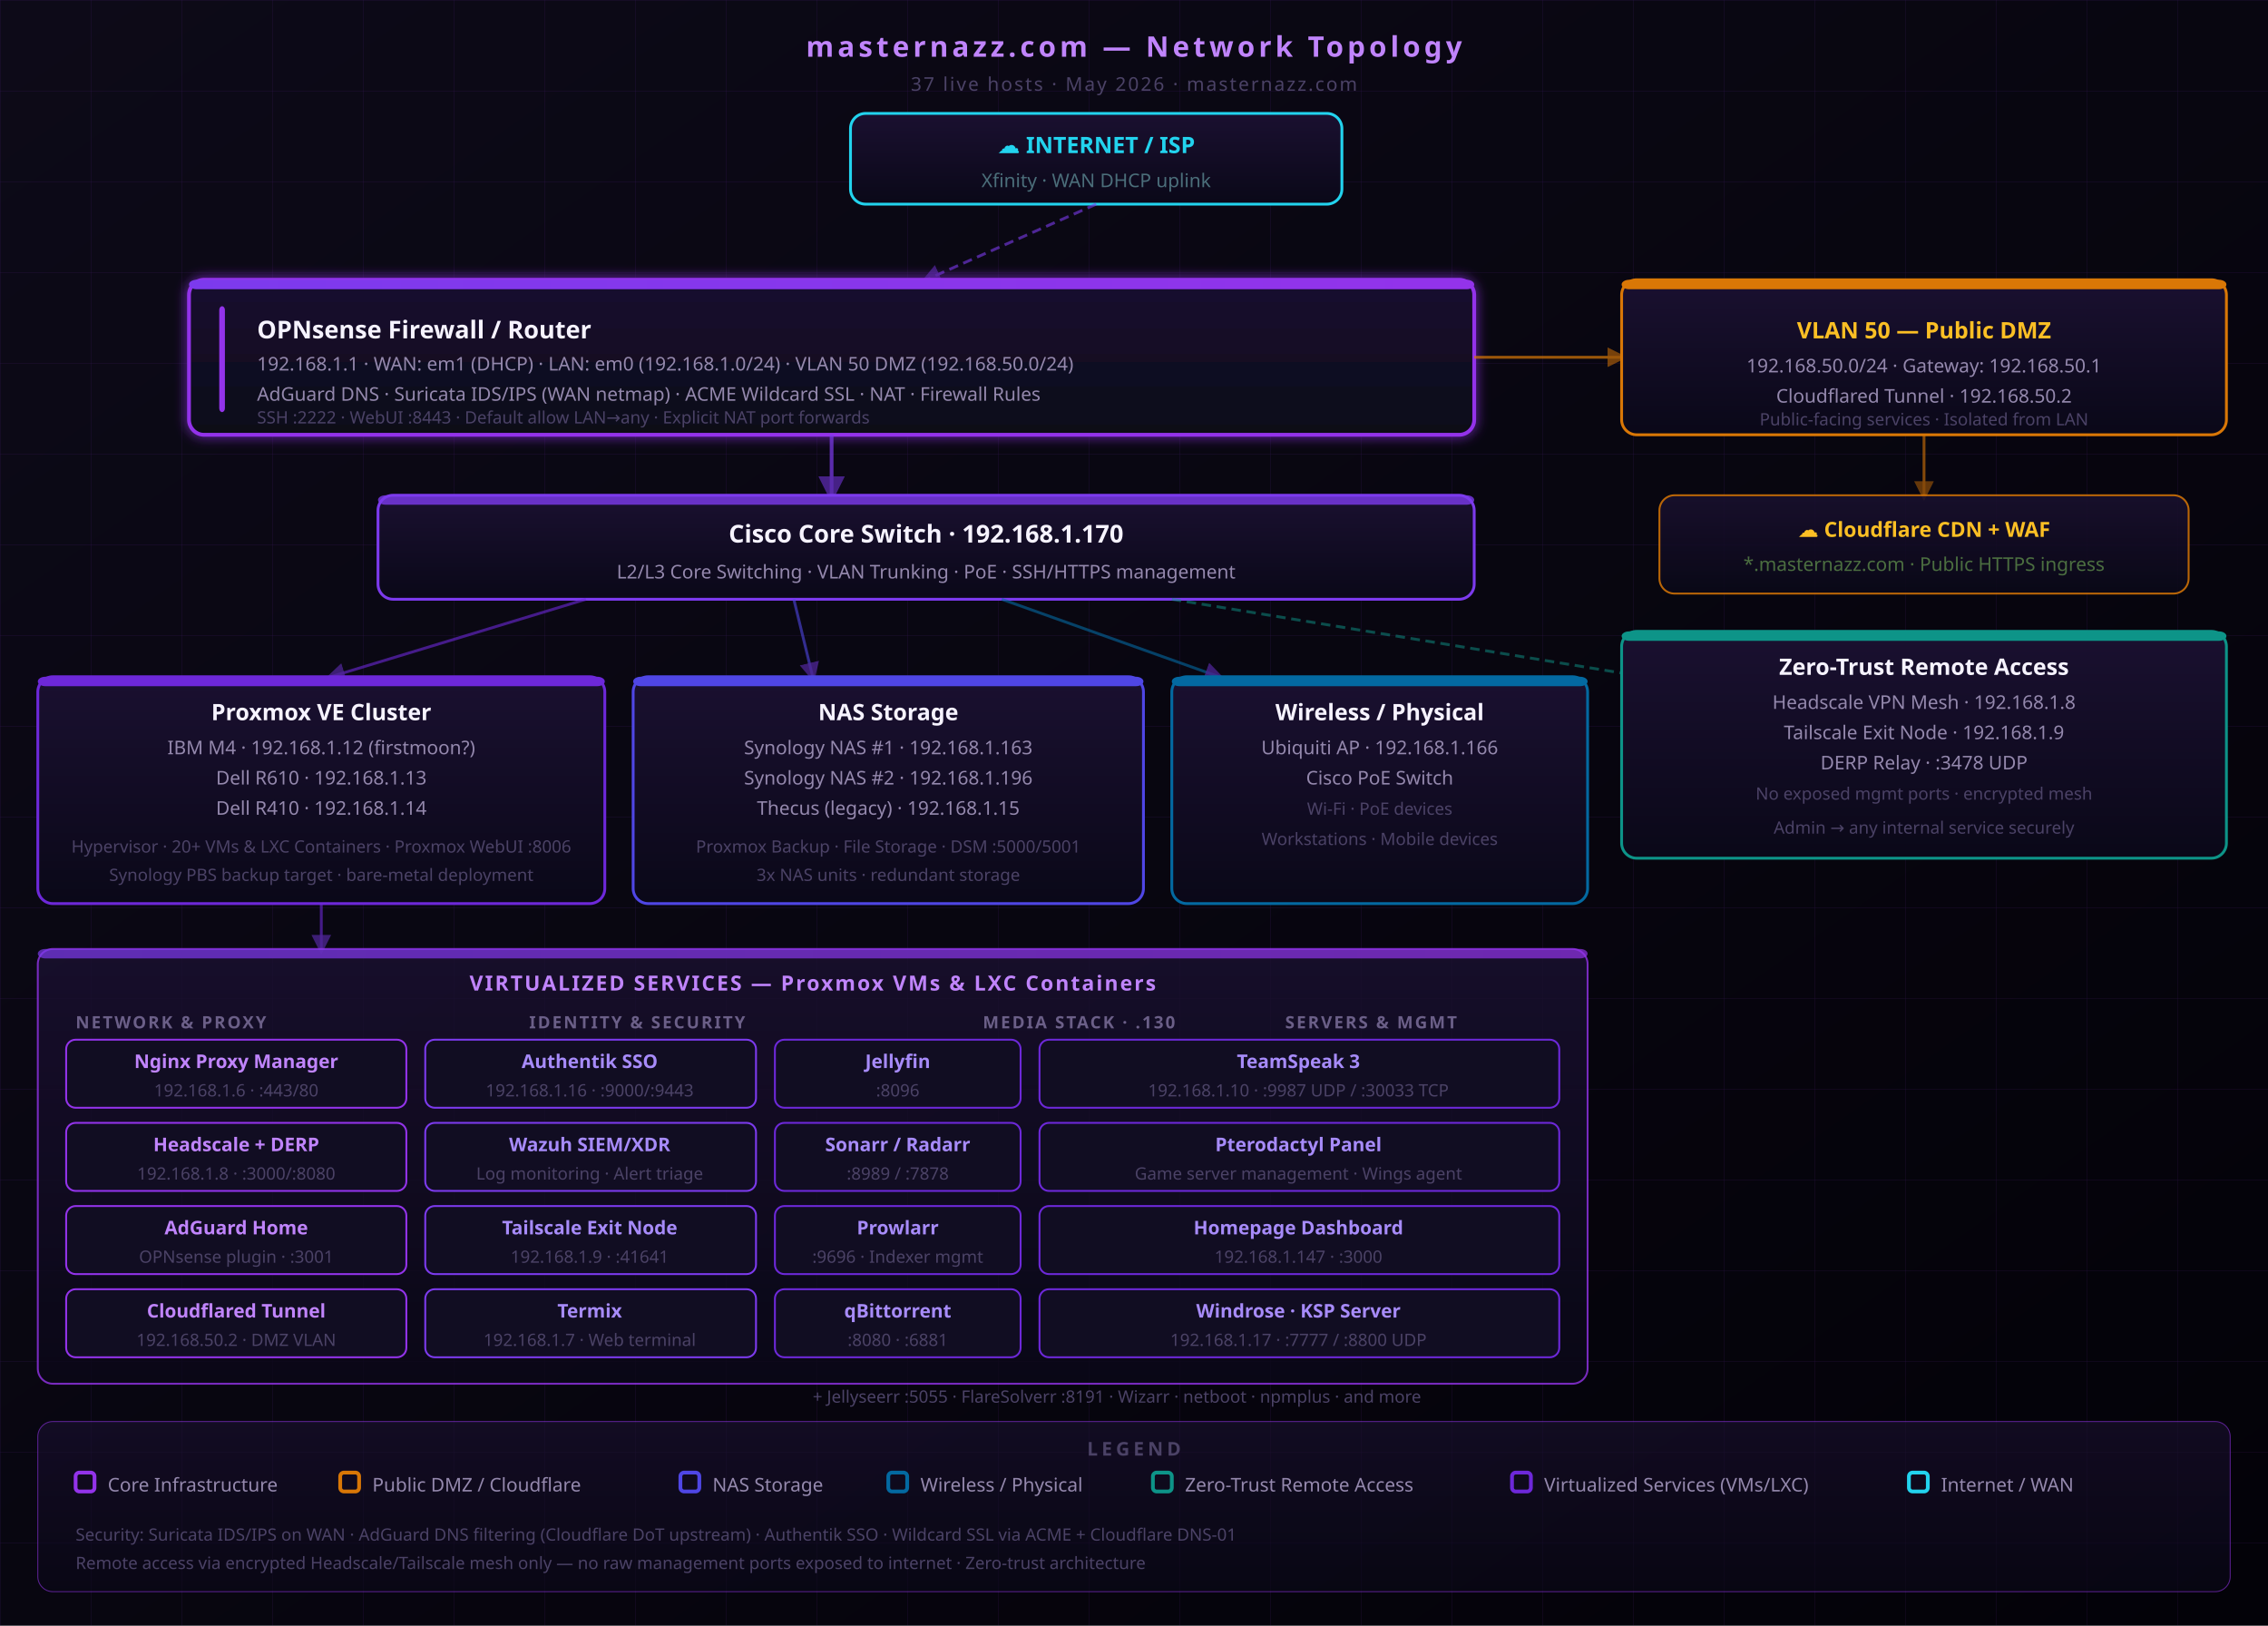
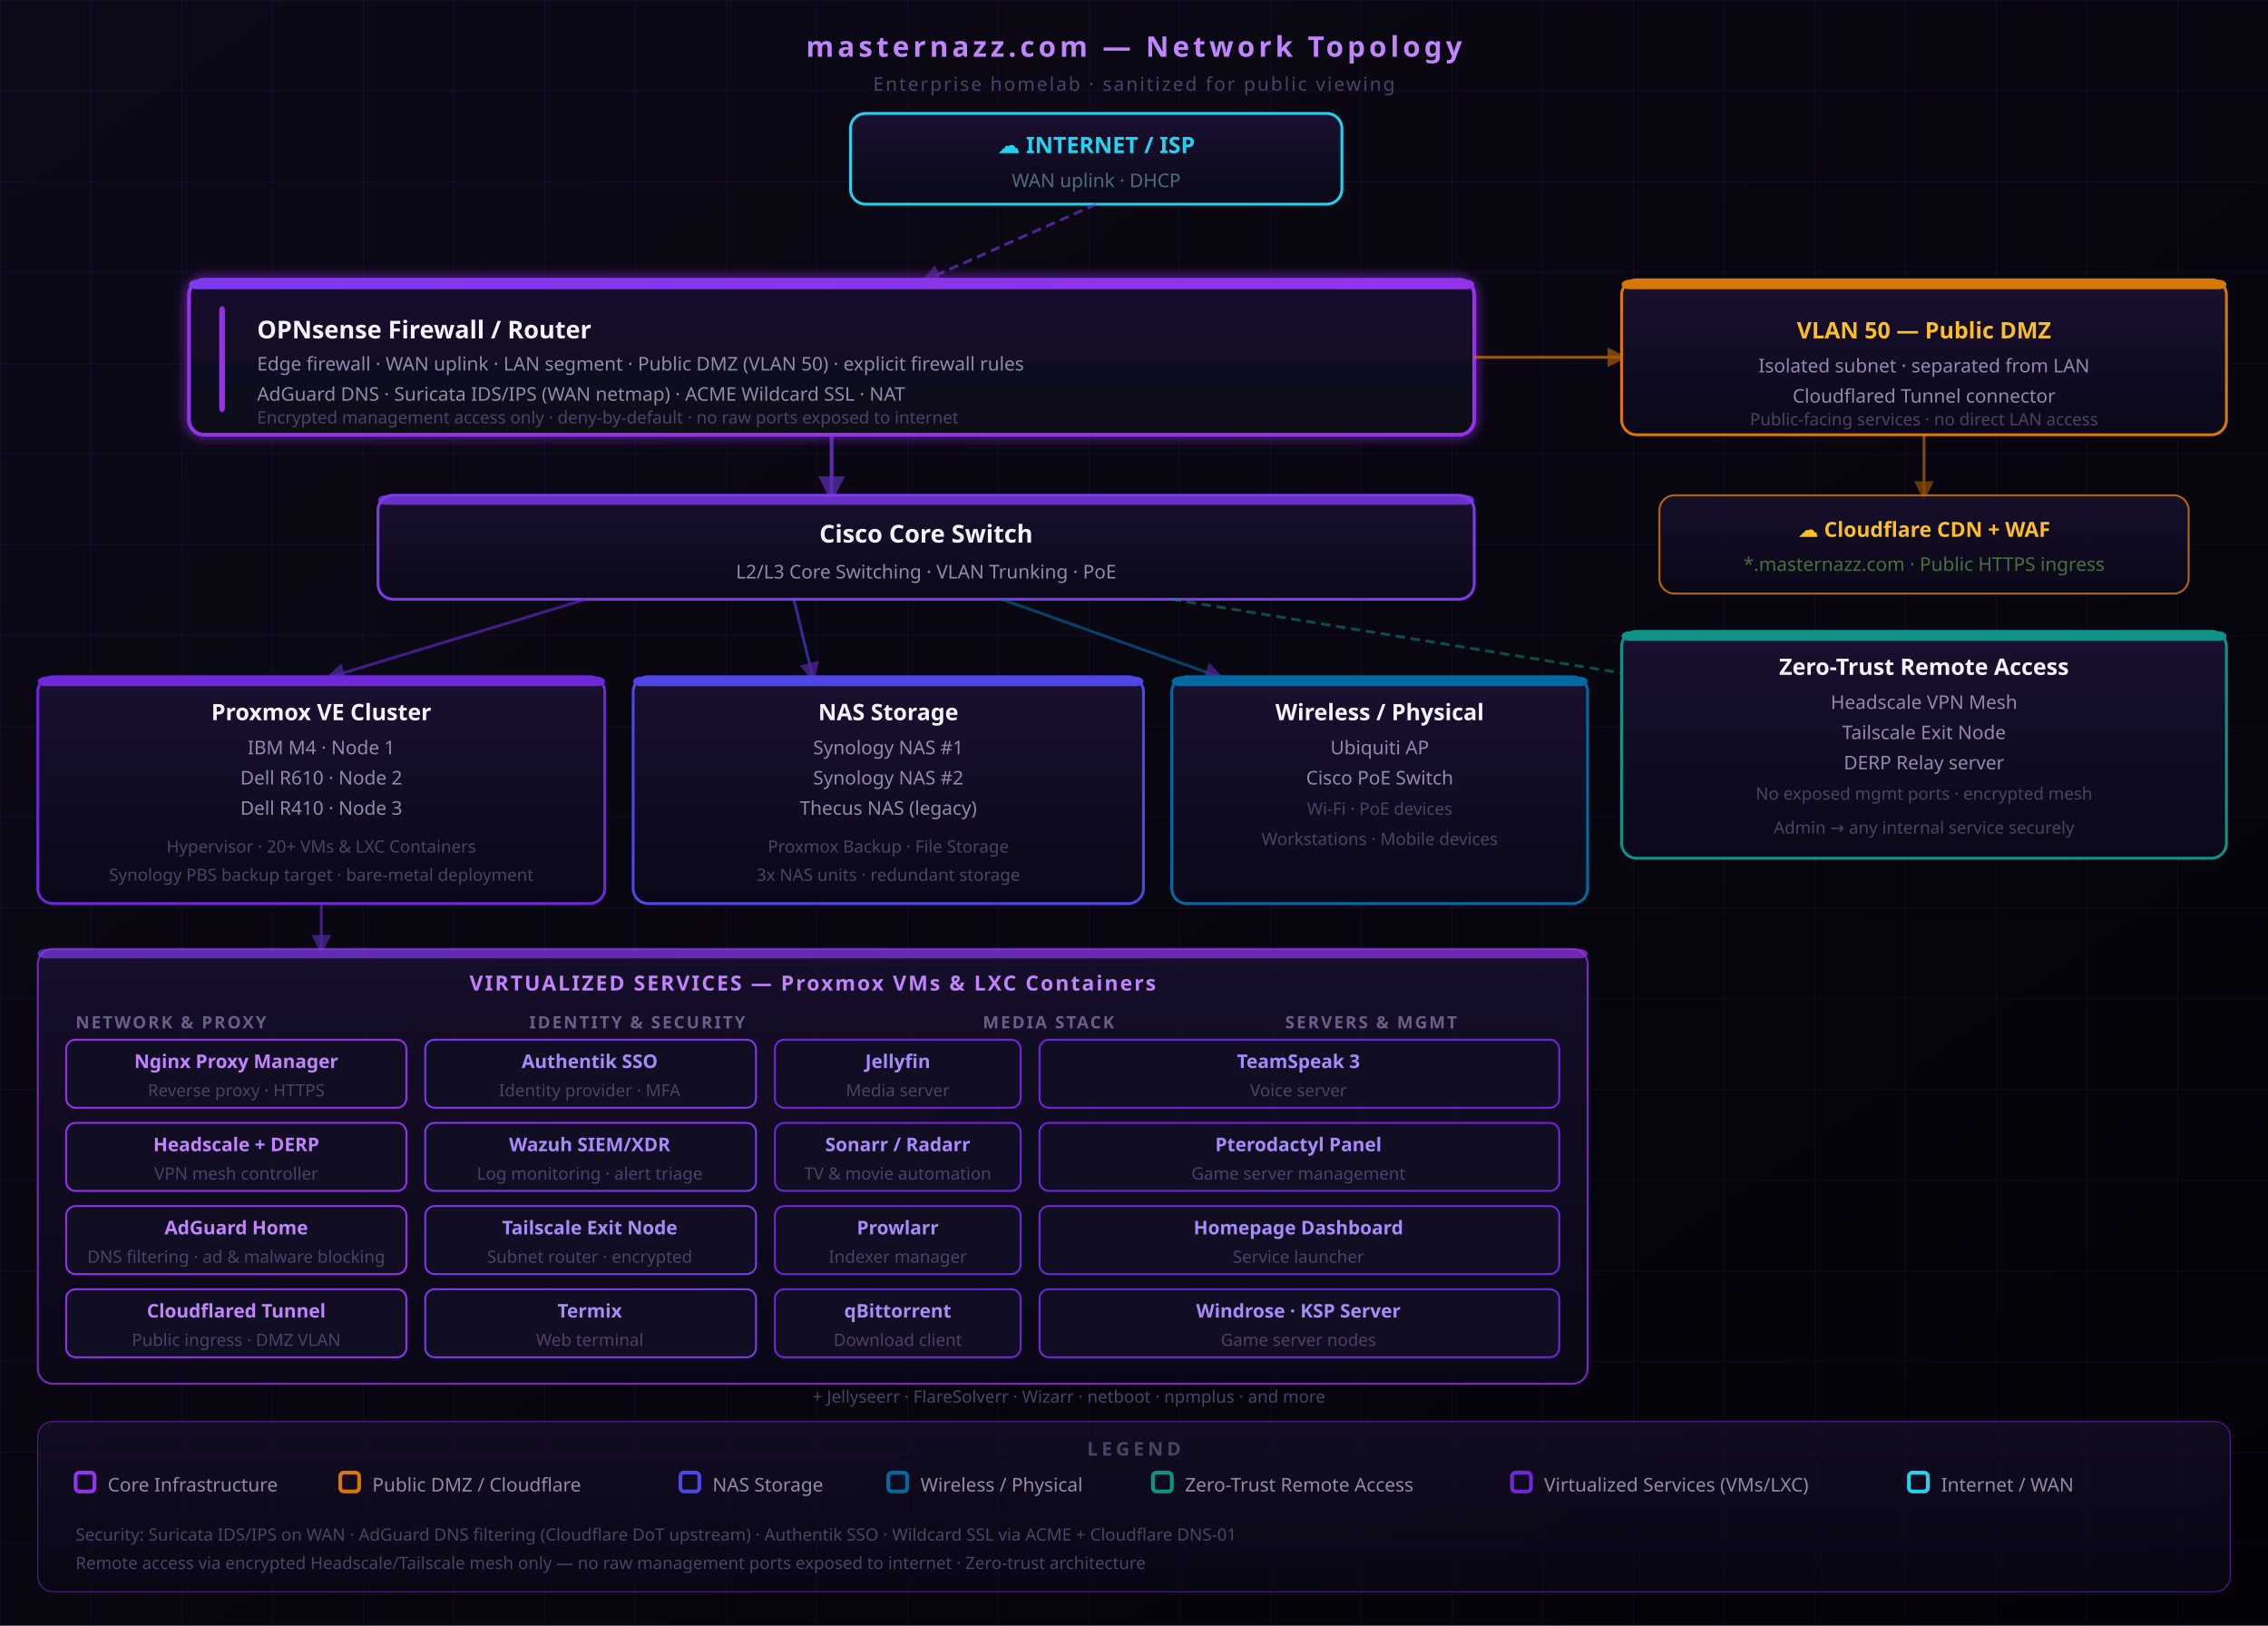
<svg xmlns="http://www.w3.org/2000/svg" width="1200" height="860" viewBox="0 0 1200 860" font-family="'Segoe UI', system-ui, sans-serif">
  <defs>
    <linearGradient id="bg" x1="0" y1="0" x2="1" y2="1" gradientUnits="objectBoundingBox">
      <stop offset="0%" stop-color="#0d0a18" />
      <stop offset="100%" stop-color="#030208" />
    </linearGradient>
    <linearGradient id="card" x1="0" y1="0" x2="0" y2="1" gradientUnits="objectBoundingBox">
      <stop offset="0%" stop-color="#1a1030" />
      <stop offset="100%" stop-color="#0a0818" />
    </linearGradient>
    <linearGradient id="purpleBar" x1="0" y1="0" x2="1" y2="0" gradientUnits="objectBoundingBox">
      <stop offset="0%" stop-color="#7c3aed" />
      <stop offset="100%" stop-color="#9333ea" />
    </linearGradient>
    <pattern id="grid" width="48" height="48" patternUnits="userSpaceOnUse">
      <path d="M 48 0 L 0 0 0 48" fill="none" stroke="#9333ea" stroke-width="0.2" opacity="0.35" />
    </pattern>
    <filter id="glow">
      <feGaussianBlur in="SourceGraphic" stdDeviation="3" result="b" />
      <feMerge>
        <feMergeNode in="b" />
        <feMergeNode in="SourceGraphic" />
      </feMerge>
    </filter>
    <marker id="arr" markerWidth="7" markerHeight="7" refX="5" refY="3.5" orient="auto">
      <path d="M0,0 L0,7 L7,3.5 z" fill="#7c3aed" opacity="0.75" />
    </marker>
    <marker id="arrOrange" markerWidth="7" markerHeight="7" refX="5" refY="3.5" orient="auto">
      <path d="M0,0 L0,7 L7,3.5 z" fill="#d97706" opacity="0.75" />
    </marker>
    <marker id="arrTeal" markerWidth="7" markerHeight="7" refX="5" refY="3.5" orient="auto">
      <path d="M0,0 L0,7 L7,3.5 z" fill="#0d9488" opacity="0.75" />
    </marker>
  </defs>
  <rect width="1200" height="860" fill="url(#bg)" />
  <rect width="1200" height="860" fill="url(#grid)" />
  <text x="600" y="30" text-anchor="middle" fill="#c084fc" font-size="15" font-weight="700" letter-spacing="2">masternazz.com — Network Topology</text>
-   <text x="600" y="48" text-anchor="middle" fill="#4b4266" font-size="10" letter-spacing="1">37 live hosts · May 2026 · masternazz.com</text>
+   <text x="600" y="48" text-anchor="middle" fill="#4b4266" font-size="10" letter-spacing="1">Enterprise homelab · sanitized for public viewing</text>
  <rect x="450" y="60" width="260" height="48" rx="8" fill="url(#card)" stroke="#22d3ee" stroke-width="1.5" />
  <text x="580" y="81" text-anchor="middle" fill="#22d3ee" font-size="12" font-weight="700">☁  INTERNET / ISP</text>
-   <text x="580" y="99" text-anchor="middle" fill="#4b6e7a" font-size="10">Xfinity · WAN DHCP uplink</text>
+   <text x="580" y="99" text-anchor="middle" fill="#4b6e7a" font-size="10">WAN uplink · DHCP</text>
  <line x1="580" y1="108" x2="490" y2="148" stroke="#7c3aed" stroke-width="1.5" stroke-dasharray="5,3" opacity="0.6" marker-end="url(#arr)" />
  <rect x="100" y="148" width="680" height="82" rx="8" fill="url(#card)" stroke="#9333ea" stroke-width="2" filter="url(#glow)" />
  <rect x="100" y="148" width="680" height="5" rx="4" fill="url(#purpleBar)" />
  <rect x="116" y="162" width="3" height="56" rx="2" fill="#9333ea" />
  <text x="136" y="179" fill="#f6f3ff" font-size="13" font-weight="700">OPNsense Firewall / Router</text>
-   <text x="136" y="196" fill="#9488ad" font-size="10">192.168.1.1 · WAN: em1 (DHCP) · LAN: em0 (192.168.1.0/24) · VLAN 50 DMZ (192.168.50.0/24)</text>
-   <text x="136" y="212" fill="#9488ad" font-size="10">AdGuard DNS · Suricata IDS/IPS (WAN netmap) · ACME Wildcard SSL · NAT · Firewall Rules</text>
-   <text x="136" y="224" fill="#4b4266" font-size="9">SSH :2222 · WebUI :8443 · Default allow LAN→any · Explicit NAT port forwards</text>
+   <text x="136" y="196" fill="#9488ad" font-size="10">Edge firewall · WAN uplink · LAN segment · Public DMZ (VLAN 50) · explicit firewall rules</text>
+   <text x="136" y="212" fill="#9488ad" font-size="10">AdGuard DNS · Suricata IDS/IPS (WAN netmap) · ACME Wildcard SSL · NAT</text>
+   <text x="136" y="224" fill="#4b4266" font-size="9">Encrypted management access only · deny-by-default · no raw ports exposed to internet</text>
  <line x1="780" y1="189" x2="858" y2="189" stroke="#d97706" stroke-width="1.5" opacity="0.7" marker-end="url(#arrOrange)" />
  <rect x="858" y="148" width="320" height="82" rx="8" fill="url(#card)" stroke="#d97706" stroke-width="1.5" />
  <rect x="858" y="148" width="320" height="5" rx="4" fill="#d97706" />
  <text x="1018" y="179" text-anchor="middle" fill="#fbbf24" font-size="12" font-weight="700">VLAN 50 — Public DMZ</text>
-   <text x="1018" y="197" text-anchor="middle" fill="#9488ad" font-size="10">192.168.50.0/24 · Gateway: 192.168.50.1</text>
-   <text x="1018" y="213" text-anchor="middle" fill="#9488ad" font-size="10">Cloudflared Tunnel · 192.168.50.2</text>
-   <text x="1018" y="225" text-anchor="middle" fill="#4b4266" font-size="9">Public-facing services · Isolated from LAN</text>
+   <text x="1018" y="197" text-anchor="middle" fill="#9488ad" font-size="10">Isolated subnet · separated from LAN</text>
+   <text x="1018" y="213" text-anchor="middle" fill="#9488ad" font-size="10">Cloudflared Tunnel connector</text>
+   <text x="1018" y="225" text-anchor="middle" fill="#4b4266" font-size="9">Public-facing services · no direct LAN access</text>
  <line x1="1018" y1="230" x2="1018" y2="262" stroke="#d97706" stroke-width="1.5" opacity="0.6" marker-end="url(#arrOrange)" />
  <rect x="878" y="262" width="280" height="52" rx="8" fill="url(#card)" stroke="#d97706" stroke-width="1" opacity="0.85" />
  <text x="1018" y="284" text-anchor="middle" fill="#fbbf24" font-size="11" font-weight="600">☁  Cloudflare CDN + WAF</text>
  <text x="1018" y="302" text-anchor="middle" fill="#4b6e40" font-size="10">*.masternazz.com · Public HTTPS ingress</text>
  <line x1="440" y1="230" x2="440" y2="262" stroke="#7c3aed" stroke-width="2" opacity="0.7" marker-end="url(#arr)" />
  <rect x="200" y="262" width="580" height="55" rx="8" fill="url(#card)" stroke="#7c3aed" stroke-width="1.5" />
  <rect x="200" y="262" width="580" height="5" rx="4" fill="#7c3aed" opacity="0.8" />
-   <text x="490" y="287" text-anchor="middle" fill="#f6f3ff" font-size="13" font-weight="700">Cisco Core Switch · 192.168.1.170</text>
-   <text x="490" y="306" text-anchor="middle" fill="#9488ad" font-size="10">L2/L3 Core Switching · VLAN Trunking · PoE · SSH/HTTPS management</text>
+   <text x="490" y="287" text-anchor="middle" fill="#f6f3ff" font-size="13" font-weight="700">Cisco Core Switch</text>
+   <text x="490" y="306" text-anchor="middle" fill="#9488ad" font-size="10">L2/L3 Core Switching · VLAN Trunking · PoE</text>
  <line x1="310" y1="317" x2="175" y2="358" stroke="#6d28d9" stroke-width="1.5" opacity="0.6" marker-end="url(#arr)" />
  <line x1="420" y1="317" x2="430" y2="358" stroke="#4f46e5" stroke-width="1.5" opacity="0.6" marker-end="url(#arr)" />
  <line x1="530" y1="317" x2="645" y2="358" stroke="#0369a1" stroke-width="1.5" opacity="0.6" marker-end="url(#arr)" />
  <line x1="620" y1="317" x2="870" y2="358" stroke="#0d9488" stroke-width="1.5" stroke-dasharray="5,3" opacity="0.5" marker-end="url(#arrTeal)" />
  <rect x="20" y="358" width="300" height="120" rx="8" fill="url(#card)" stroke="#6d28d9" stroke-width="1.5" />
  <rect x="20" y="358" width="300" height="5" rx="4" fill="#6d28d9" />
  <text x="170" y="381" text-anchor="middle" fill="#f6f3ff" font-size="12" font-weight="700">Proxmox VE Cluster</text>
-   <text x="170" y="399" text-anchor="middle" fill="#9488ad" font-size="10">IBM M4 · 192.168.1.12 (firstmoon?)</text>
-   <text x="170" y="415" text-anchor="middle" fill="#9488ad" font-size="10">Dell R610 · 192.168.1.13</text>
-   <text x="170" y="431" text-anchor="middle" fill="#9488ad" font-size="10">Dell R410 · 192.168.1.14</text>
-   <text x="170" y="451" text-anchor="middle" fill="#4b4266" font-size="9">Hypervisor · 20+ VMs &amp; LXC Containers · Proxmox WebUI :8006</text>
+   <text x="170" y="399" text-anchor="middle" fill="#9488ad" font-size="10">IBM M4 · Node 1</text>
+   <text x="170" y="415" text-anchor="middle" fill="#9488ad" font-size="10">Dell R610 · Node 2</text>
+   <text x="170" y="431" text-anchor="middle" fill="#9488ad" font-size="10">Dell R410 · Node 3</text>
+   <text x="170" y="451" text-anchor="middle" fill="#4b4266" font-size="9">Hypervisor · 20+ VMs &amp; LXC Containers</text>
  <text x="170" y="466" text-anchor="middle" fill="#4b4266" font-size="9">Synology PBS backup target · bare-metal deployment</text>
  <rect x="335" y="358" width="270" height="120" rx="8" fill="url(#card)" stroke="#4f46e5" stroke-width="1.5" />
  <rect x="335" y="358" width="270" height="5" rx="4" fill="#4f46e5" />
  <text x="470" y="381" text-anchor="middle" fill="#f6f3ff" font-size="12" font-weight="700">NAS Storage</text>
-   <text x="470" y="399" text-anchor="middle" fill="#9488ad" font-size="10">Synology NAS #1 · 192.168.1.163</text>
-   <text x="470" y="415" text-anchor="middle" fill="#9488ad" font-size="10">Synology NAS #2 · 192.168.1.196</text>
-   <text x="470" y="431" text-anchor="middle" fill="#9488ad" font-size="10">Thecus (legacy) · 192.168.1.15</text>
-   <text x="470" y="451" text-anchor="middle" fill="#4b4266" font-size="9">Proxmox Backup · File Storage · DSM :5000/5001</text>
+   <text x="470" y="399" text-anchor="middle" fill="#9488ad" font-size="10">Synology NAS #1</text>
+   <text x="470" y="415" text-anchor="middle" fill="#9488ad" font-size="10">Synology NAS #2</text>
+   <text x="470" y="431" text-anchor="middle" fill="#9488ad" font-size="10">Thecus NAS (legacy)</text>
+   <text x="470" y="451" text-anchor="middle" fill="#4b4266" font-size="9">Proxmox Backup · File Storage</text>
  <text x="470" y="466" text-anchor="middle" fill="#4b4266" font-size="9">3x NAS units · redundant storage</text>
  <rect x="620" y="358" width="220" height="120" rx="8" fill="url(#card)" stroke="#0369a1" stroke-width="1.5" />
  <rect x="620" y="358" width="220" height="5" rx="4" fill="#0369a1" />
  <text x="730" y="381" text-anchor="middle" fill="#f6f3ff" font-size="12" font-weight="700">Wireless / Physical</text>
-   <text x="730" y="399" text-anchor="middle" fill="#9488ad" font-size="10">Ubiquiti AP · 192.168.1.166</text>
+   <text x="730" y="399" text-anchor="middle" fill="#9488ad" font-size="10">Ubiquiti AP</text>
  <text x="730" y="415" text-anchor="middle" fill="#9488ad" font-size="10">Cisco PoE Switch</text>
  <text x="730" y="431" text-anchor="middle" fill="#4b4266" font-size="9">Wi-Fi · PoE devices</text>
  <text x="730" y="447" text-anchor="middle" fill="#4b4266" font-size="9">Workstations · Mobile devices</text>
  <rect x="858" y="334" width="320" height="120" rx="8" fill="url(#card)" stroke="#0d9488" stroke-width="1.5" />
  <rect x="858" y="334" width="320" height="5" rx="4" fill="#0d9488" />
  <text x="1018" y="357" text-anchor="middle" fill="#f6f3ff" font-size="12" font-weight="700">Zero-Trust Remote Access</text>
-   <text x="1018" y="375" text-anchor="middle" fill="#9488ad" font-size="10">Headscale VPN Mesh · 192.168.1.8</text>
-   <text x="1018" y="391" text-anchor="middle" fill="#9488ad" font-size="10">Tailscale Exit Node · 192.168.1.9</text>
-   <text x="1018" y="407" text-anchor="middle" fill="#9488ad" font-size="10">DERP Relay · :3478 UDP</text>
+   <text x="1018" y="375" text-anchor="middle" fill="#9488ad" font-size="10">Headscale VPN Mesh</text>
+   <text x="1018" y="391" text-anchor="middle" fill="#9488ad" font-size="10">Tailscale Exit Node</text>
+   <text x="1018" y="407" text-anchor="middle" fill="#9488ad" font-size="10">DERP Relay server</text>
  <text x="1018" y="423" text-anchor="middle" fill="#4b4266" font-size="9">No exposed mgmt ports · encrypted mesh</text>
  <text x="1018" y="441" text-anchor="middle" fill="#4b4266" font-size="9">Admin → any internal service securely</text>
  <line x1="170" y1="478" x2="170" y2="502" stroke="#6d28d9" stroke-width="1.5" opacity="0.6" marker-end="url(#arr)" />
  <rect x="20" y="502" width="820" height="230" rx="8" fill="url(#card)" stroke="#9333ea" stroke-width="1" opacity="0.8" />
  <rect x="20" y="502" width="820" height="5" rx="4" fill="url(#purpleBar)" opacity="0.7" />
  <text x="430" y="524" text-anchor="middle" fill="#c084fc" font-size="11" font-weight="700" letter-spacing="1">VIRTUALIZED SERVICES — Proxmox VMs &amp; LXC Containers</text>
  <text x="40" y="544" fill="#6b5f88" font-size="9" font-weight="700" letter-spacing="1">NETWORK &amp; PROXY</text>
  <text x="280" y="544" fill="#6b5f88" font-size="9" font-weight="700" letter-spacing="1">IDENTITY &amp; SECURITY</text>
-   <text x="520" y="544" fill="#6b5f88" font-size="9" font-weight="700" letter-spacing="1">MEDIA STACK · .130</text>
+   <text x="520" y="544" fill="#6b5f88" font-size="9" font-weight="700" letter-spacing="1">MEDIA STACK</text>
  <text x="680" y="544" fill="#6b5f88" font-size="9" font-weight="700" letter-spacing="1">SERVERS &amp; MGMT</text>
  <rect x="35" y="550" width="180" height="36" rx="5" fill="#110d22" stroke="#9333ea" stroke-width="1" />
  <text x="125" y="565" text-anchor="middle" fill="#c084fc" font-size="10" font-weight="600">Nginx Proxy Manager</text>
-   <text x="125" y="580" text-anchor="middle" fill="#4b4266" font-size="9">192.168.1.6 · :443/80</text>
+   <text x="125" y="580" text-anchor="middle" fill="#4b4266" font-size="9">Reverse proxy · HTTPS</text>
  <rect x="35" y="594" width="180" height="36" rx="5" fill="#110d22" stroke="#9333ea" stroke-width="1" />
  <text x="125" y="609" text-anchor="middle" fill="#c084fc" font-size="10" font-weight="600">Headscale + DERP</text>
-   <text x="125" y="624" text-anchor="middle" fill="#4b4266" font-size="9">192.168.1.8 · :3000/:8080</text>
+   <text x="125" y="624" text-anchor="middle" fill="#4b4266" font-size="9">VPN mesh controller</text>
  <rect x="35" y="638" width="180" height="36" rx="5" fill="#110d22" stroke="#9333ea" stroke-width="1" />
  <text x="125" y="653" text-anchor="middle" fill="#c084fc" font-size="10" font-weight="600">AdGuard Home</text>
-   <text x="125" y="668" text-anchor="middle" fill="#4b4266" font-size="9">OPNsense plugin · :3001</text>
+   <text x="125" y="668" text-anchor="middle" fill="#4b4266" font-size="9">DNS filtering · ad &amp; malware blocking</text>
  <rect x="35" y="682" width="180" height="36" rx="5" fill="#110d22" stroke="#9333ea" stroke-width="1" />
  <text x="125" y="697" text-anchor="middle" fill="#c084fc" font-size="10" font-weight="600">Cloudflared Tunnel</text>
-   <text x="125" y="712" text-anchor="middle" fill="#4b4266" font-size="9">192.168.50.2 · DMZ VLAN</text>
+   <text x="125" y="712" text-anchor="middle" fill="#4b4266" font-size="9">Public ingress · DMZ VLAN</text>
  <rect x="225" y="550" width="175" height="36" rx="5" fill="#110d22" stroke="#7c3aed" stroke-width="1" />
  <text x="312" y="565" text-anchor="middle" fill="#a78bfa" font-size="10" font-weight="600">Authentik SSO</text>
-   <text x="312" y="580" text-anchor="middle" fill="#4b4266" font-size="9">192.168.1.16 · :9000/:9443</text>
+   <text x="312" y="580" text-anchor="middle" fill="#4b4266" font-size="9">Identity provider · MFA</text>
  <rect x="225" y="594" width="175" height="36" rx="5" fill="#110d22" stroke="#7c3aed" stroke-width="1" />
  <text x="312" y="609" text-anchor="middle" fill="#a78bfa" font-size="10" font-weight="600">Wazuh SIEM/XDR</text>
-   <text x="312" y="624" text-anchor="middle" fill="#4b4266" font-size="9">Log monitoring · Alert triage</text>
+   <text x="312" y="624" text-anchor="middle" fill="#4b4266" font-size="9">Log monitoring · alert triage</text>
  <rect x="225" y="638" width="175" height="36" rx="5" fill="#110d22" stroke="#7c3aed" stroke-width="1" />
  <text x="312" y="653" text-anchor="middle" fill="#a78bfa" font-size="10" font-weight="600">Tailscale Exit Node</text>
-   <text x="312" y="668" text-anchor="middle" fill="#4b4266" font-size="9">192.168.1.9 · :41641</text>
+   <text x="312" y="668" text-anchor="middle" fill="#4b4266" font-size="9">Subnet router · encrypted</text>
  <rect x="225" y="682" width="175" height="36" rx="5" fill="#110d22" stroke="#7c3aed" stroke-width="1" />
  <text x="312" y="697" text-anchor="middle" fill="#a78bfa" font-size="10" font-weight="600">Termix</text>
-   <text x="312" y="712" text-anchor="middle" fill="#4b4266" font-size="9">192.168.1.7 · Web terminal</text>
+   <text x="312" y="712" text-anchor="middle" fill="#4b4266" font-size="9">Web terminal</text>
  <rect x="410" y="550" width="130" height="36" rx="5" fill="#110d22" stroke="#6d28d9" stroke-width="1" />
  <text x="475" y="565" text-anchor="middle" fill="#a78bfa" font-size="10" font-weight="600">Jellyfin</text>
-   <text x="475" y="580" text-anchor="middle" fill="#4b4266" font-size="9">:8096</text>
+   <text x="475" y="580" text-anchor="middle" fill="#4b4266" font-size="9">Media server</text>
  <rect x="410" y="594" width="130" height="36" rx="5" fill="#110d22" stroke="#6d28d9" stroke-width="1" />
  <text x="475" y="609" text-anchor="middle" fill="#a78bfa" font-size="10" font-weight="600">Sonarr / Radarr</text>
-   <text x="475" y="624" text-anchor="middle" fill="#4b4266" font-size="9">:8989 / :7878</text>
+   <text x="475" y="624" text-anchor="middle" fill="#4b4266" font-size="9">TV &amp; movie automation</text>
  <rect x="410" y="638" width="130" height="36" rx="5" fill="#110d22" stroke="#6d28d9" stroke-width="1" />
  <text x="475" y="653" text-anchor="middle" fill="#a78bfa" font-size="10" font-weight="600">Prowlarr</text>
-   <text x="475" y="668" text-anchor="middle" fill="#4b4266" font-size="9">:9696 · Indexer mgmt</text>
+   <text x="475" y="668" text-anchor="middle" fill="#4b4266" font-size="9">Indexer manager</text>
  <rect x="410" y="682" width="130" height="36" rx="5" fill="#110d22" stroke="#6d28d9" stroke-width="1" />
  <text x="475" y="697" text-anchor="middle" fill="#a78bfa" font-size="10" font-weight="600">qBittorrent</text>
-   <text x="475" y="712" text-anchor="middle" fill="#4b4266" font-size="9">:8080 · :6881</text>
+   <text x="475" y="712" text-anchor="middle" fill="#4b4266" font-size="9">Download client</text>
  <rect x="550" y="550" width="275" height="36" rx="5" fill="#110d22" stroke="#6d28d9" stroke-width="1" />
  <text x="687" y="565" text-anchor="middle" fill="#a78bfa" font-size="10" font-weight="600">TeamSpeak 3</text>
-   <text x="687" y="580" text-anchor="middle" fill="#4b4266" font-size="9">192.168.1.10 · :9987 UDP / :30033 TCP</text>
+   <text x="687" y="580" text-anchor="middle" fill="#4b4266" font-size="9">Voice server</text>
  <rect x="550" y="594" width="275" height="36" rx="5" fill="#110d22" stroke="#6d28d9" stroke-width="1" />
  <text x="687" y="609" text-anchor="middle" fill="#a78bfa" font-size="10" font-weight="600">Pterodactyl Panel</text>
-   <text x="687" y="624" text-anchor="middle" fill="#4b4266" font-size="9">Game server management · Wings agent</text>
+   <text x="687" y="624" text-anchor="middle" fill="#4b4266" font-size="9">Game server management</text>
  <rect x="550" y="638" width="275" height="36" rx="5" fill="#110d22" stroke="#6d28d9" stroke-width="1" />
  <text x="687" y="653" text-anchor="middle" fill="#a78bfa" font-size="10" font-weight="600">Homepage Dashboard</text>
-   <text x="687" y="668" text-anchor="middle" fill="#4b4266" font-size="9">192.168.1.147 · :3000</text>
+   <text x="687" y="668" text-anchor="middle" fill="#4b4266" font-size="9">Service launcher</text>
  <rect x="550" y="682" width="275" height="36" rx="5" fill="#110d22" stroke="#6d28d9" stroke-width="1" />
  <text x="687" y="697" text-anchor="middle" fill="#a78bfa" font-size="10" font-weight="600">Windrose · KSP Server</text>
-   <text x="687" y="712" text-anchor="middle" fill="#4b4266" font-size="9">192.168.1.17 · :7777 / :8800 UDP</text>
-   <text x="430" y="742" fill="#4b4266" font-size="9">+ Jellyseerr :5055 · FlareSolverr :8191 · Wizarr · netboot · npmplus · and more</text>
+   <text x="687" y="712" text-anchor="middle" fill="#4b4266" font-size="9">Game server nodes</text>
+   <text x="430" y="742" fill="#4b4266" font-size="9">+ Jellyseerr · FlareSolverr · Wizarr · netboot · npmplus · and more</text>
  <rect x="20" y="752" width="1160" height="90" rx="8" fill="url(#card)" stroke="#9333ea" stroke-width="0.5" opacity="0.6" />
  <text x="600" y="770" text-anchor="middle" fill="#4b4266" font-size="10" font-weight="700" letter-spacing="2">LEGEND</text>
  <rect x="40" y="779" width="10" height="10" rx="2" fill="none" stroke="#9333ea" stroke-width="2" />
  <text x="57" y="789" fill="#9488ad" font-size="10">Core Infrastructure</text>
  <rect x="180" y="779" width="10" height="10" rx="2" fill="none" stroke="#d97706" stroke-width="2" />
  <text x="197" y="789" fill="#9488ad" font-size="10">Public DMZ / Cloudflare</text>
  <rect x="360" y="779" width="10" height="10" rx="2" fill="none" stroke="#4f46e5" stroke-width="2" />
  <text x="377" y="789" fill="#9488ad" font-size="10">NAS Storage</text>
  <rect x="470" y="779" width="10" height="10" rx="2" fill="none" stroke="#0369a1" stroke-width="2" />
  <text x="487" y="789" fill="#9488ad" font-size="10">Wireless / Physical</text>
  <rect x="610" y="779" width="10" height="10" rx="2" fill="none" stroke="#0d9488" stroke-width="2" />
  <text x="627" y="789" fill="#9488ad" font-size="10">Zero-Trust Remote Access</text>
  <rect x="800" y="779" width="10" height="10" rx="2" fill="none" stroke="#6d28d9" stroke-width="2" />
  <text x="817" y="789" fill="#9488ad" font-size="10">Virtualized Services (VMs/LXC)</text>
  <rect x="1010" y="779" width="10" height="10" rx="2" fill="none" stroke="#22d3ee" stroke-width="2" />
  <text x="1027" y="789" fill="#9488ad" font-size="10">Internet / WAN</text>
  <text x="40" y="815" fill="#4b4266" font-size="9">Security: Suricata IDS/IPS on WAN · AdGuard DNS filtering (Cloudflare DoT upstream) · Authentik SSO · Wildcard SSL via ACME + Cloudflare DNS-01</text>
  <text x="40" y="830" fill="#4b4266" font-size="9">Remote access via encrypted Headscale/Tailscale mesh only — no raw management ports exposed to internet · Zero-trust architecture</text>
</svg>
